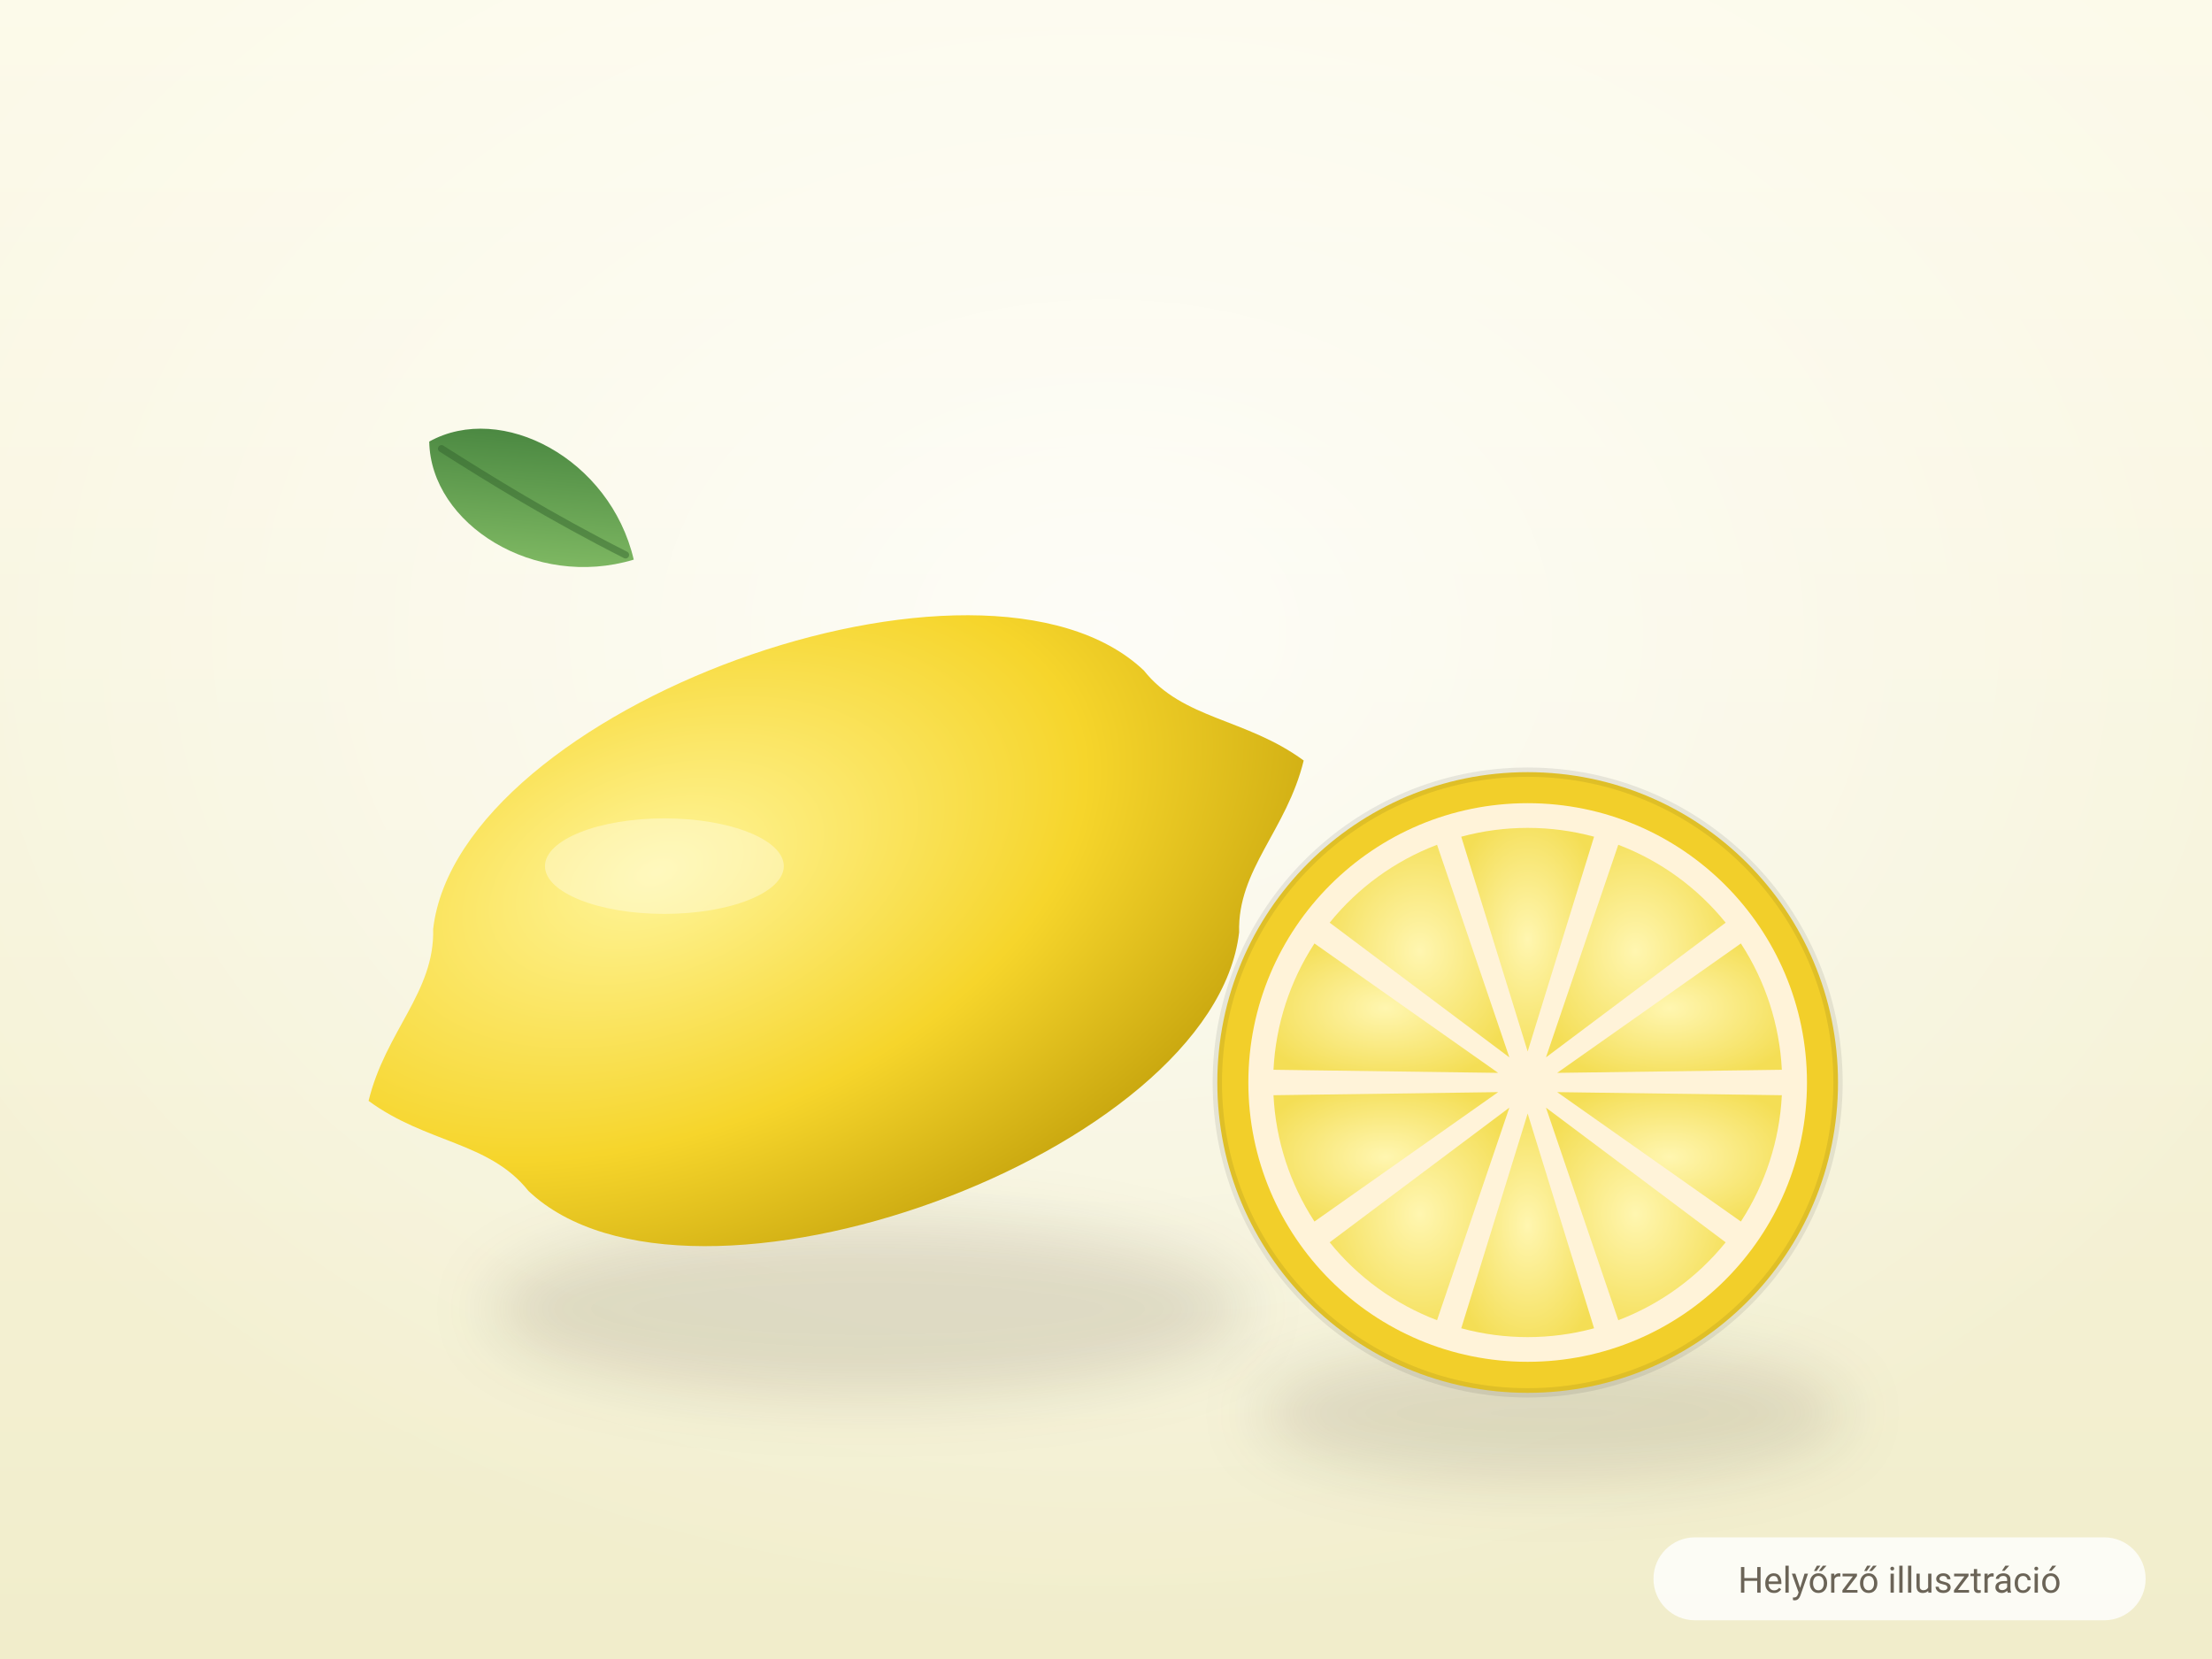
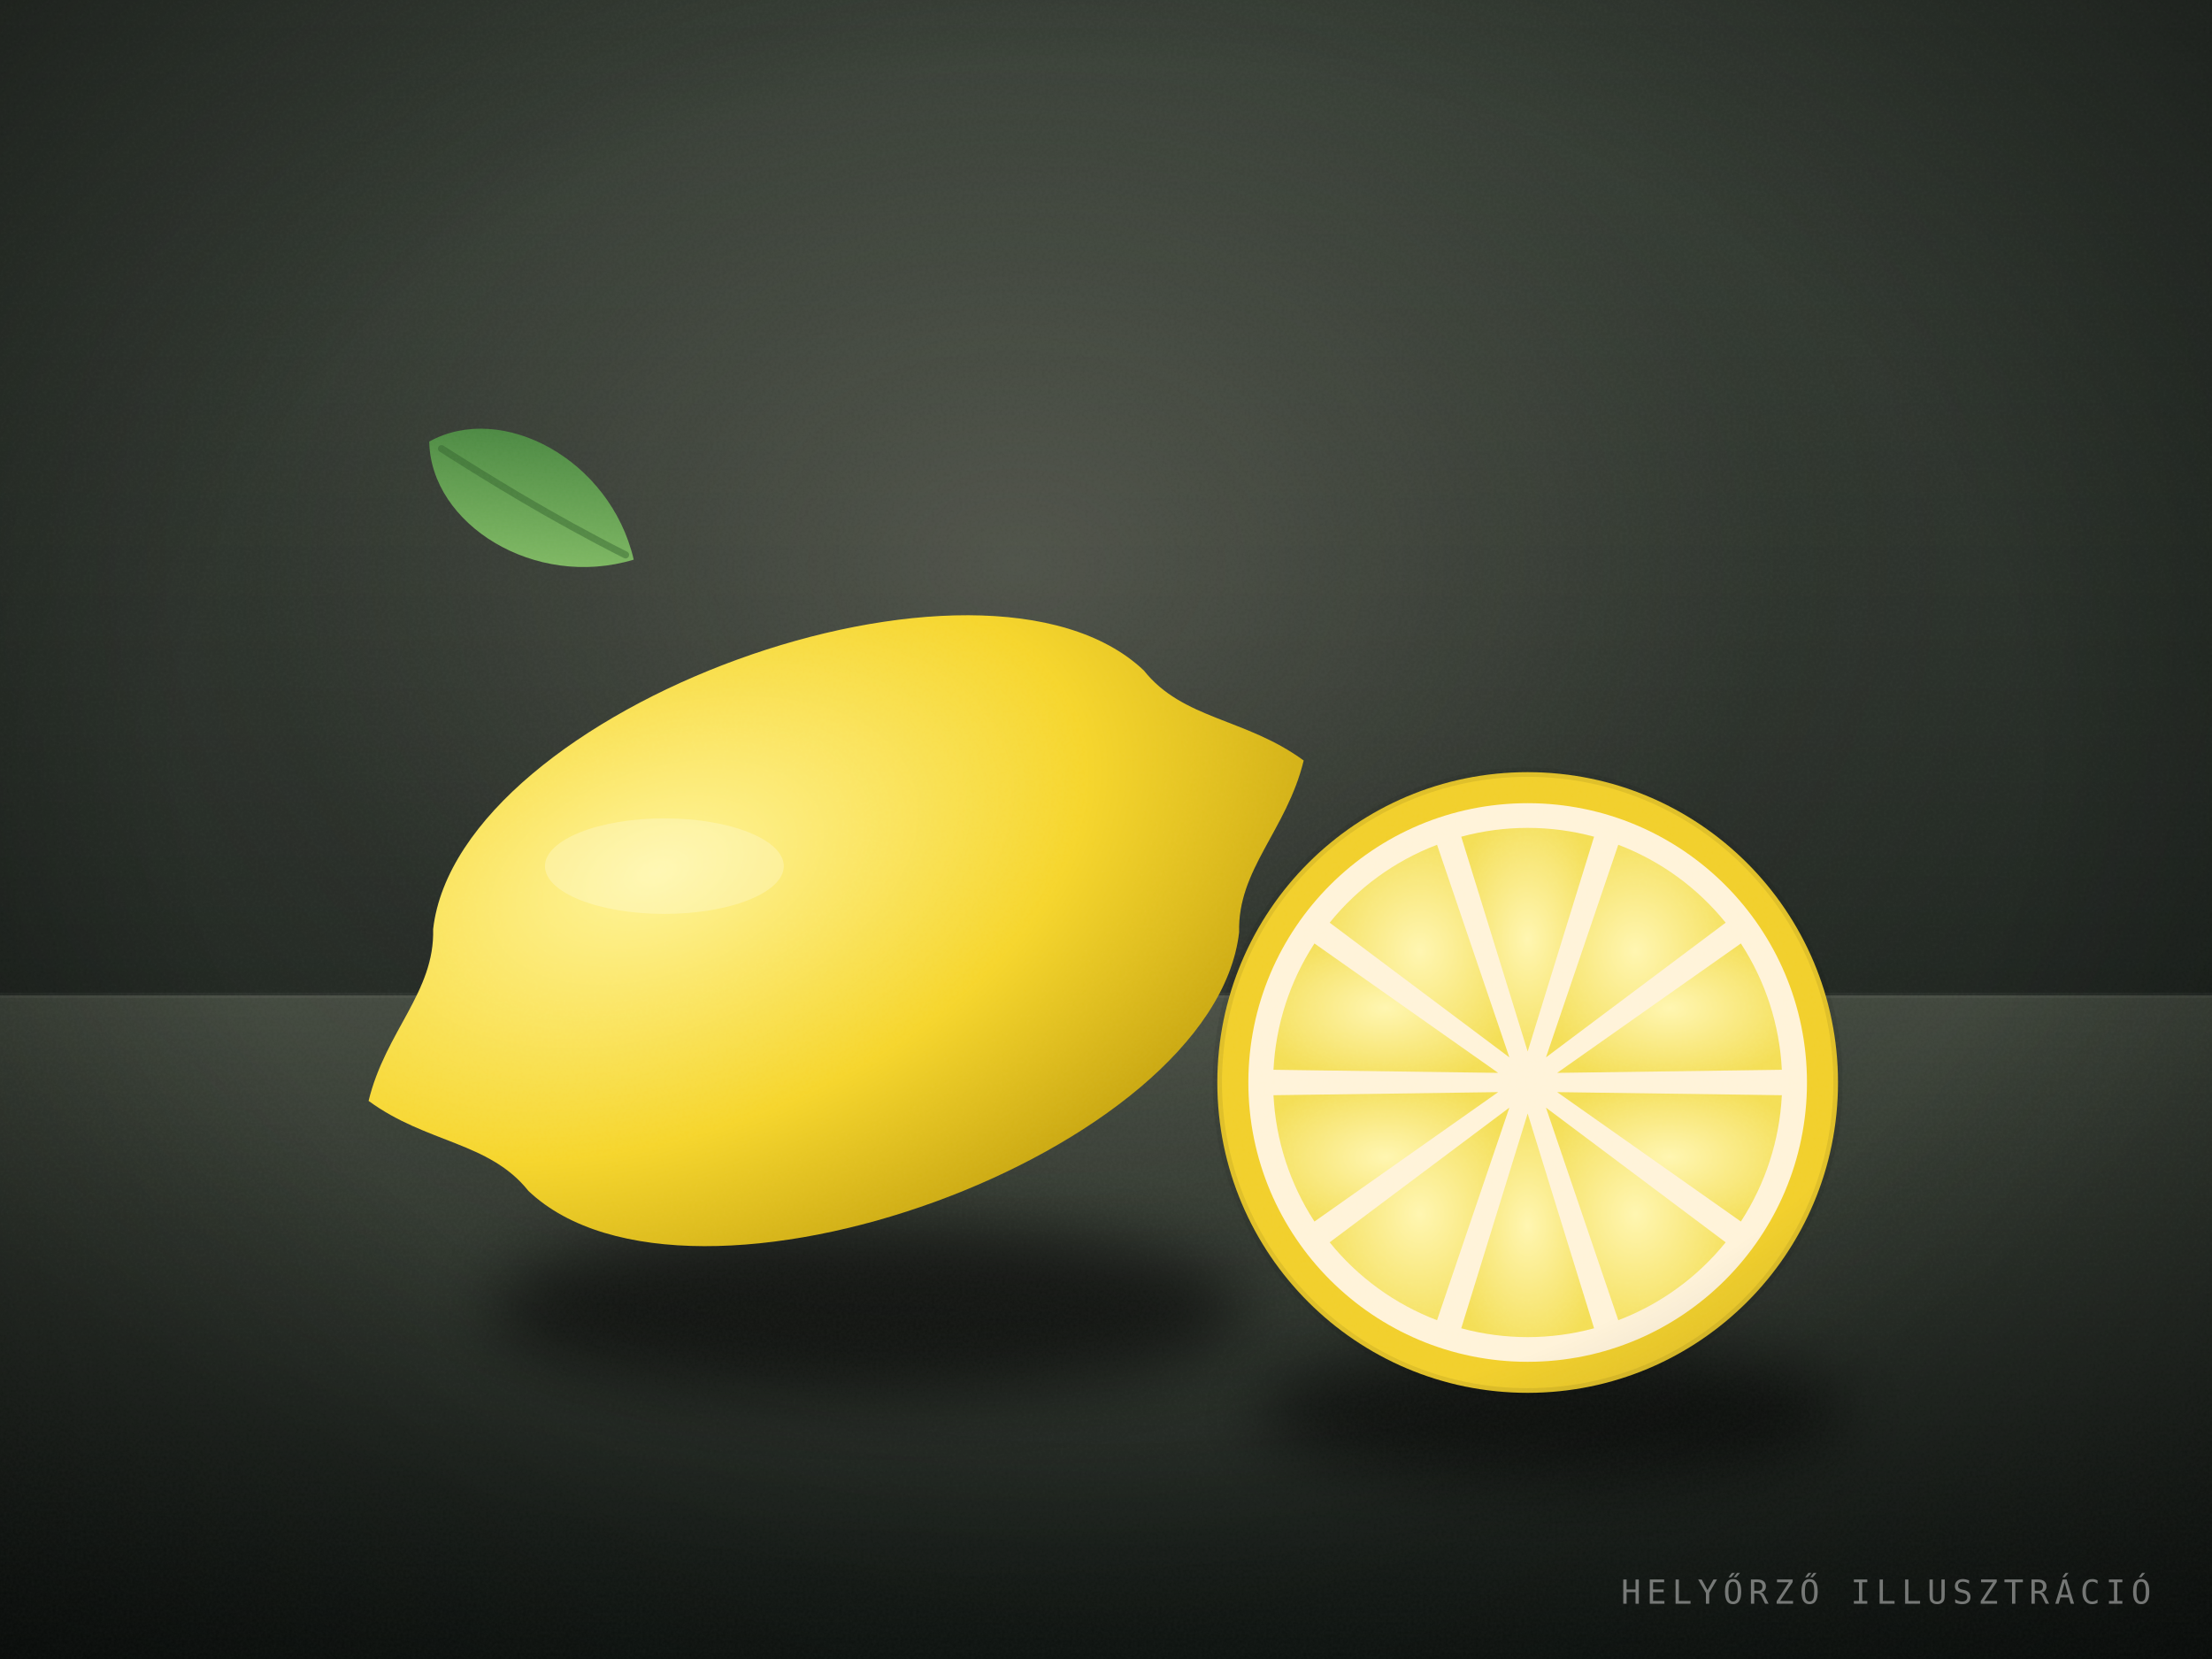
<svg xmlns="http://www.w3.org/2000/svg" viewBox="0 0 800 600" width="800" height="600" role="img">
  <defs>
    <linearGradient id="bg" x1="0" y1="0" x2="0" y2="1">
-       <stop offset="0" stop-color="#FCFAEA" />
-       <stop offset="1" stop-color="#F1EDCB" />
+       <stop offset="0" stop-color="#2d352d" />
+       <stop offset="1" stop-color="#0d120f" />
    </linearGradient>
-     <radialGradient id="glow" cx="50%" cy="38%" r="60%">
-       <stop offset="0" stop-color="#fff" stop-opacity="0.75" />
-       <stop offset="1" stop-color="#fff" stop-opacity="0" />
+     <linearGradient id="floor" x1="0" y1="0" x2="0" y2="1">
+       <stop offset="0" stop-color="#3b4238" />
+       <stop offset="1" stop-color="#101612" />
+     </linearGradient>
+     <radialGradient id="spot" cx="46%" cy="34%" r="62%">
+       <stop offset="0" stop-color="#fff6df" stop-opacity="0.2" />
+       <stop offset="0.55" stop-color="#fff6df" stop-opacity="0.05" />
+       <stop offset="1" stop-color="#fff6df" stop-opacity="0" />
+     </radialGradient>
+     <radialGradient id="vig" cx="50%" cy="45%" r="75%">
+       <stop offset="0.55" stop-color="#000" stop-opacity="0" />
+       <stop offset="1" stop-color="#000" stop-opacity="0.55" />
    </radialGradient>
    <filter id="soft" x="-50%" y="-50%" width="200%" height="200%">
-       <feGaussianBlur stdDeviation="9" />
+       <feGaussianBlur stdDeviation="10" />
+     </filter>
+     <filter id="grain">
+       <feTurbulence type="fractalNoise" baseFrequency="0.9" numOctaves="2" stitchTiles="stitch" />
+       <feColorMatrix values="0 0 0 0 1  0 0 0 0 1  0 0 0 0 1  0 0 0 0.5 0" />
    </filter>
    <radialGradient id="lm1" cx="35%" cy="30%" r="75%">
      <stop offset="0" stop-color="#FFF59A" />
      <stop offset="0.6" stop-color="#F6D52B" />
      <stop offset="1" stop-color="#C9A70F" />
    </radialGradient>
    <radialGradient id="ch2" cx="50%" cy="50%" r="60%">
      <stop offset="0" stop-color="#FFF6B0" />
      <stop offset="1" stop-color="#F4DE55" />
    </radialGradient>
    <linearGradient id="lf3" x1="0" y1="0" x2="1" y2="1">
      <stop offset="0" stop-color="#8CC56B" />
      <stop offset="1" stop-color="#3F7D3A" />
    </linearGradient>
  </defs>
  <rect width="800" height="600" fill="url(#bg)" />
-   <rect width="800" height="600" fill="url(#glow)" />
+   <rect y="360" width="800" height="240" fill="url(#floor)" />
+   <rect y="359" width="800" height="2" fill="#ffffff" opacity="0.04" />
+   <rect width="800" height="600" fill="url(#spot)" />
  <g transform="translate(400 300) scale(1.22) translate(-400 -300)">
-     <ellipse cx="329.44" cy="442.1" rx="112.1" ry="25.96" fill="#3b2f1e" opacity="0.13" filter="url(#soft)" />
+     <ellipse cx="329.44" cy="442.1" rx="112.1" ry="25.96" fill="#000" opacity="0.6" filter="url(#soft)" />
    <g transform="translate(320 330) rotate(-20) scale(118)">
      <path d="M-1.25 0 C-1.15 -0.15 -1 -0.2 -0.95 -0.35 C-0.7 -0.85 0.7 -0.85 0.95 -0.35 C1 -0.2 1.15 -0.15 1.25 0 C1.15 0.15 1 0.2 0.95 0.35 C0.7 0.85 -0.7 0.85 -0.95 0.35 C-1 0.2 -1.15 0.15 -1.25 0Z" fill="url(#lm1)" />
-       <ellipse cx="-0.35" cy="-0.3" rx="0.12" ry="0.3" transform="rotate(-70 -0.35 -0.3)" fill="#fff" opacity="0.35" />
+       <ellipse cx="-0.35" cy="-0.3" rx="0.12" ry="0.3" transform="rotate(-70 -0.35 -0.3)" fill="#fff" opacity="0.245" />
    </g>
-     <ellipse cx="532.36" cy="473" rx="87.4" ry="20.24" fill="#3b2f1e" opacity="0.13" filter="url(#soft)" />
+     <ellipse cx="532.36" cy="473" rx="87.4" ry="20.24" fill="#000" opacity="0.6" filter="url(#soft)" />
    <g transform="translate(525 375) rotate(0) scale(92)">
      <circle r="1" fill="#F2CF2A" />
      <circle r="0.9" fill="#FFF3D9" />
      <path d="M0.095 0.031 L0.819 0.041 A0.82 0.82 0 0 1 0.687 0.448Z" fill="url(#ch2)" />
      <path d="M0.059 0.081 L0.638 0.515 A0.82 0.82 0 0 1 0.292 0.766Z" fill="url(#ch2)" />
      <path d="M0 0.1 L0.214 0.792 A0.82 0.82 0 0 1 -0.214 0.792Z" fill="url(#ch2)" />
      <path d="M-0.059 0.081 L-0.292 0.766 A0.82 0.82 0 0 1 -0.638 0.515Z" fill="url(#ch2)" />
      <path d="M-0.095 0.031 L-0.687 0.448 A0.82 0.82 0 0 1 -0.819 0.041Z" fill="url(#ch2)" />
      <path d="M-0.095 -0.031 L-0.819 -0.041 A0.82 0.82 0 0 1 -0.687 -0.448Z" fill="url(#ch2)" />
      <path d="M-0.059 -0.081 L-0.638 -0.515 A0.82 0.82 0 0 1 -0.292 -0.766Z" fill="url(#ch2)" />
      <path d="M0 -0.1 L-0.214 -0.792 A0.82 0.82 0 0 1 0.214 -0.792Z" fill="url(#ch2)" />
      <path d="M0.059 -0.081 L0.292 -0.766 A0.82 0.82 0 0 1 0.638 -0.515Z" fill="url(#ch2)" />
      <path d="M0.095 -0.031 L0.687 -0.448 A0.82 0.82 0 0 1 0.819 -0.041Z" fill="url(#ch2)" />
      <circle r="0.07" fill="#FFF3D9" />
      <circle r="1" fill="none" stroke="#000" stroke-opacity="0.08" stroke-width="0.03" />
    </g>
    <g transform="translate(260 220) rotate(-150) scale(70)">
      <path d="M0 0 C0.3 -0.32 0.82 -0.3 1 0 C0.82 0.3 0.3 0.32 0 0Z" fill="url(#lf3)" />
      <path d="M0.04 0 C0.4 -0.02 0.7 -0.01 0.94 0" stroke="#2f5f2c" stroke-opacity="0.45" stroke-width="0.03" fill="none" stroke-linecap="round" />
    </g>
  </g>
-   <g transform="translate(776 578)">
-     <rect x="-178" y="-22" width="178" height="30" rx="15" fill="#fff" opacity="0.8" />
-     <text x="-89" y="-2" text-anchor="middle" font-family="system-ui, -apple-system, Segoe UI, Roboto, sans-serif" font-size="13" fill="#6b6457">Helyőrző illusztráció</text>
-   </g>
+   <rect width="800" height="600" fill="url(#vig)" />
+   <rect width="800" height="600" filter="url(#grain)" opacity="0.07" />
+   <text x="778" y="580" text-anchor="end" font-family="ui-monospace, SFMono-Regular, Menlo, monospace" font-size="12" letter-spacing="2" fill="#ffffff" fill-opacity="0.42">HELYŐRZŐ ILLUSZTRÁCIÓ</text>
</svg>
